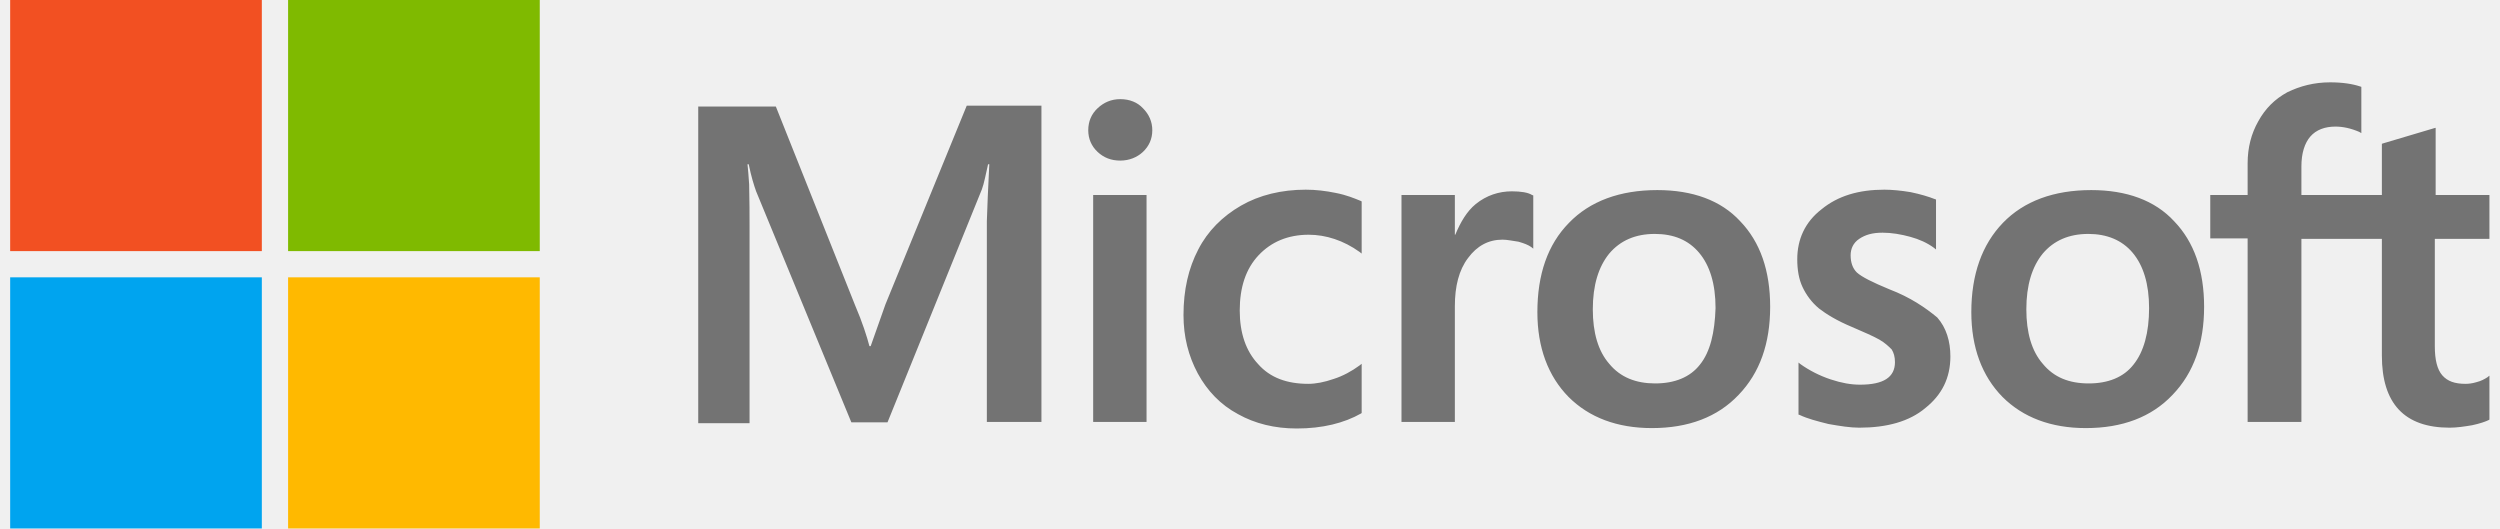
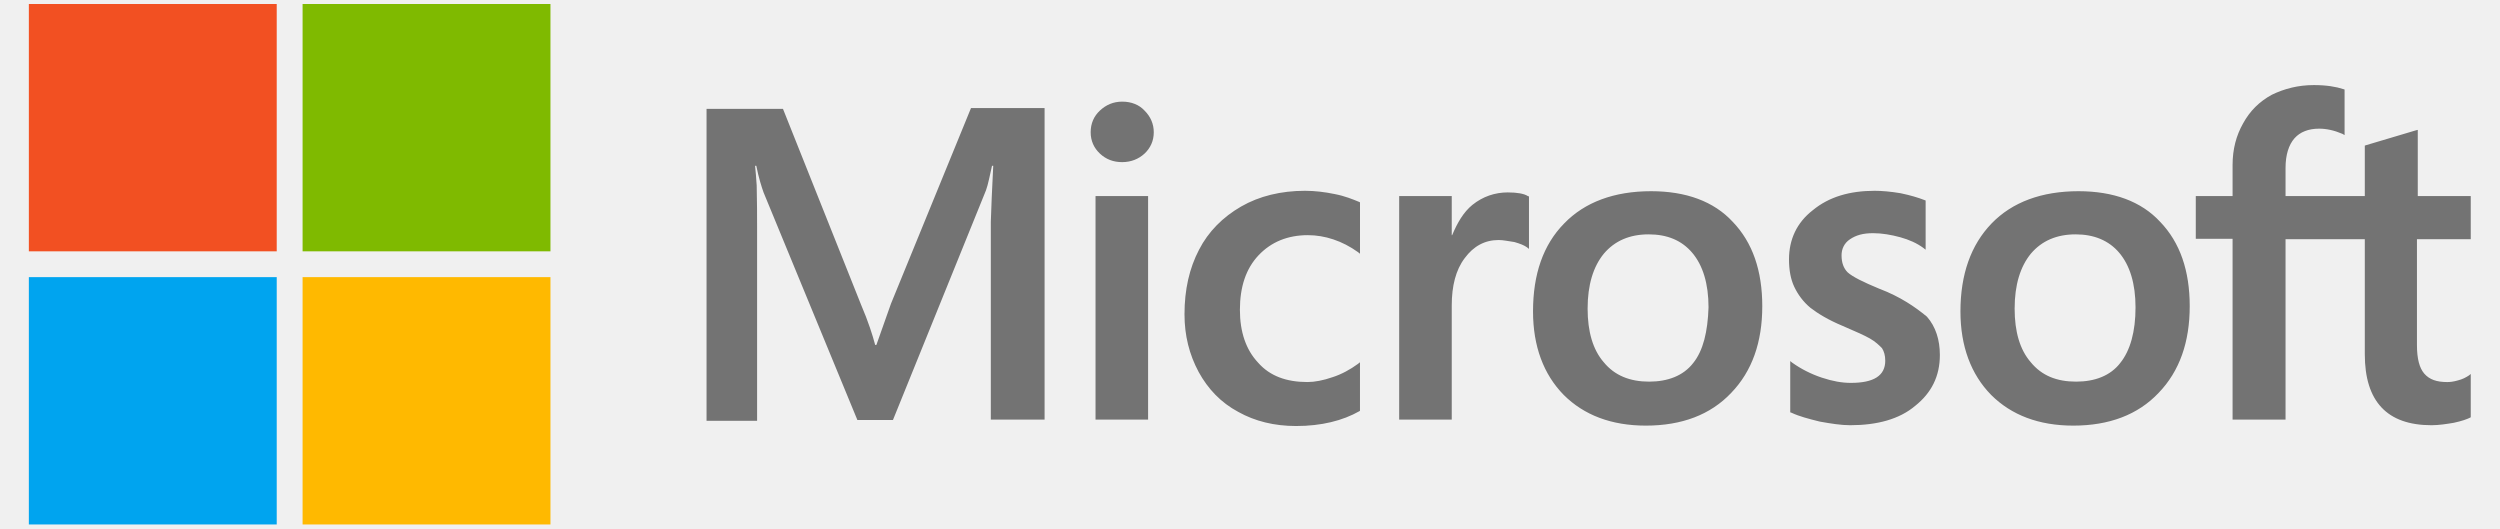
- <svg xmlns="http://www.w3.org/2000/svg" width="123" height="26" viewBox="0 0 123 26" fill="none">
-   <g clip-path="url(#clip0)">
-     <path d="M43.564 14.975L42.837 17.031H42.776C42.655 16.567 42.432 15.862 42.069 15.016L38.171 5.24H34.353V20.82H36.878V11.206C36.878 10.602 36.878 9.916 36.858 9.07C36.837 8.647 36.797 8.324 36.777 8.082H36.837C36.959 8.687 37.1 9.13 37.201 9.413L41.887 20.78H43.665L48.31 9.312C48.411 9.05 48.512 8.526 48.613 8.082H48.674C48.613 9.231 48.573 10.259 48.553 10.884V20.76H51.239V5.2H47.563L43.564 14.975ZM53.784 9.594H56.41V20.76H53.784V9.594ZM55.117 4.878C54.673 4.878 54.309 5.039 54.006 5.321C53.703 5.603 53.542 5.966 53.542 6.409C53.542 6.833 53.703 7.195 54.006 7.478C54.309 7.76 54.673 7.901 55.117 7.901C55.562 7.901 55.945 7.74 56.228 7.478C56.531 7.195 56.693 6.833 56.693 6.409C56.693 5.986 56.531 5.623 56.228 5.321C55.966 5.039 55.582 4.878 55.117 4.878ZM65.722 9.493C65.237 9.392 64.732 9.332 64.247 9.332C63.055 9.332 61.965 9.594 61.056 10.118C60.147 10.642 59.42 11.367 58.955 12.274C58.47 13.202 58.228 14.27 58.228 15.499C58.228 16.567 58.47 17.515 58.935 18.381C59.399 19.228 60.046 19.913 60.914 20.377C61.742 20.84 62.712 21.082 63.803 21.082C65.055 21.082 66.126 20.82 66.974 20.337L66.994 20.316V17.898L66.893 17.978C66.509 18.261 66.065 18.502 65.621 18.643C65.156 18.805 64.732 18.885 64.368 18.885C63.318 18.885 62.49 18.583 61.904 17.918C61.298 17.273 60.995 16.386 60.995 15.278C60.995 14.129 61.298 13.222 61.924 12.557C62.55 11.892 63.379 11.549 64.388 11.549C65.237 11.549 66.105 11.831 66.893 12.396L66.994 12.476V9.916L66.974 9.896C66.63 9.755 66.247 9.594 65.722 9.493ZM74.387 9.413C73.74 9.413 73.135 9.614 72.609 10.037C72.165 10.4 71.862 10.924 71.599 11.549H71.579V9.594H68.953V20.76H71.579V15.056C71.579 14.088 71.781 13.282 72.225 12.698C72.67 12.093 73.236 11.791 73.922 11.791C74.165 11.791 74.407 11.851 74.71 11.892C74.993 11.972 75.195 12.053 75.336 12.154L75.437 12.234V9.614L75.376 9.594C75.195 9.473 74.831 9.413 74.387 9.413ZM81.537 9.352C79.699 9.352 78.225 9.896 77.194 10.964C76.144 12.033 75.639 13.504 75.639 15.358C75.639 17.092 76.164 18.502 77.174 19.53C78.184 20.538 79.558 21.062 81.275 21.062C83.072 21.062 84.506 20.518 85.537 19.43C86.587 18.341 87.092 16.89 87.092 15.096C87.092 13.323 86.607 11.912 85.617 10.884C84.668 9.856 83.274 9.352 81.537 9.352ZM83.638 17.938C83.153 18.563 82.385 18.865 81.436 18.865C80.487 18.865 79.719 18.563 79.174 17.898C78.629 17.273 78.366 16.366 78.366 15.217C78.366 14.028 78.649 13.121 79.174 12.476C79.719 11.831 80.467 11.509 81.416 11.509C82.345 11.509 83.072 11.811 83.597 12.436C84.123 13.061 84.405 13.967 84.405 15.157C84.365 16.366 84.143 17.313 83.638 17.938ZM92.949 14.23C92.121 13.887 91.596 13.625 91.354 13.403C91.152 13.202 91.051 12.919 91.051 12.557C91.051 12.254 91.172 11.952 91.475 11.751C91.778 11.549 92.121 11.448 92.626 11.448C93.071 11.448 93.535 11.529 93.98 11.65C94.424 11.771 94.828 11.952 95.151 12.194L95.252 12.274V9.816L95.191 9.795C94.888 9.675 94.484 9.554 94 9.453C93.515 9.372 93.071 9.332 92.707 9.332C91.455 9.332 90.424 9.634 89.617 10.299C88.809 10.924 88.425 11.771 88.425 12.758C88.425 13.282 88.506 13.746 88.688 14.129C88.869 14.512 89.132 14.874 89.495 15.177C89.859 15.459 90.384 15.781 91.111 16.084C91.717 16.346 92.182 16.547 92.465 16.709C92.747 16.87 92.929 17.051 93.071 17.192C93.172 17.354 93.232 17.555 93.232 17.817C93.232 18.563 92.667 18.926 91.515 18.926C91.071 18.926 90.606 18.845 90.061 18.664C89.516 18.482 89.011 18.22 88.587 17.918L88.486 17.837V20.397L88.546 20.417C88.93 20.599 89.394 20.72 89.96 20.861C90.525 20.961 91.031 21.042 91.475 21.042C92.828 21.042 93.939 20.74 94.727 20.075C95.535 19.43 95.959 18.603 95.959 17.535C95.959 16.789 95.757 16.124 95.313 15.62C94.727 15.136 94 14.633 92.949 14.23ZM102.887 9.352C101.049 9.352 99.575 9.896 98.544 10.964C97.514 12.033 96.989 13.504 96.989 15.358C96.989 17.092 97.514 18.502 98.524 19.53C99.534 20.538 100.908 21.062 102.625 21.062C104.422 21.062 105.856 20.518 106.886 19.43C107.937 18.341 108.442 16.89 108.442 15.096C108.442 13.323 107.957 11.912 106.967 10.884C106.018 9.856 104.624 9.352 102.887 9.352ZM104.968 17.938C104.483 18.563 103.715 18.865 102.766 18.865C101.796 18.865 101.049 18.563 100.504 17.898C99.958 17.273 99.696 16.366 99.696 15.217C99.696 14.028 99.978 13.121 100.504 12.476C101.049 11.831 101.796 11.509 102.746 11.509C103.655 11.509 104.402 11.811 104.927 12.436C105.452 13.061 105.735 13.967 105.735 15.157C105.735 16.366 105.473 17.313 104.968 17.938ZM122.48 11.751V9.594H119.834V6.288L119.753 6.309L117.248 7.054L117.188 7.075V9.594H113.229V8.183C113.229 7.538 113.39 7.034 113.673 6.712C113.956 6.389 114.38 6.228 114.905 6.228C115.269 6.228 115.653 6.309 116.077 6.49L116.178 6.55V4.273L116.117 4.253C115.754 4.132 115.269 4.051 114.643 4.051C113.855 4.051 113.168 4.233 112.542 4.535C111.916 4.878 111.451 5.341 111.108 5.966C110.765 6.571 110.583 7.256 110.583 8.042V9.594H108.745V11.73H110.583V20.76H113.229V11.751H117.188V17.495C117.188 19.853 118.299 21.042 120.521 21.042C120.884 21.042 121.268 20.982 121.631 20.921C122.015 20.84 122.298 20.74 122.46 20.659L122.48 20.639V18.482L122.379 18.563C122.217 18.664 122.076 18.744 121.833 18.805C121.631 18.865 121.45 18.885 121.308 18.885C120.783 18.885 120.42 18.764 120.157 18.462C119.915 18.18 119.793 17.716 119.793 17.031V11.751H122.48Z" fill="#737373" />
-     <path d="M0.5 0H12.882V12.355H0.5V0Z" fill="#F25022" />
-     <path d="M14.174 0H26.556V12.355H14.174V0Z" fill="#7FBA00" />
-     <path d="M0.5 13.645H12.882V26H0.5V13.645Z" fill="#00A4EF" />
-     <path d="M14.174 13.645H26.556V26H14.174V13.645Z" fill="#FFB900" />
+ <svg xmlns="http://www.w3.org/2000/svg" width="123" height="26" viewBox="0 0 123 26" fill="none" version="1.1" id="svg5">
+   <g clip-path="url(#clip0)" id="g5" transform="matrix(0.9849232,0,0,0.9849232,0.9270707,0.1959981)">
+     <path d="m 43.564,14.975 -0.727,2.056 h -0.061 c -0.121,-0.464 -0.343,-1.169 -0.707,-2.015 L 38.171,5.24 H 34.353 V 20.82 h 2.525 v -9.614 c 0,-0.605 0,-1.29 -0.02,-2.136 C 36.837,8.647 36.797,8.324 36.777,8.082 h 0.061 C 36.959,8.687 37.1,9.13 37.201,9.413 L 41.887,20.78 h 1.778 L 48.31,9.312 c 0.101,-0.262 0.202,-0.786 0.303,-1.229 h 0.061 c -0.061,1.149 -0.101,2.177 -0.121,2.802 v 9.876 h 2.686 V 5.2 H 47.563 Z M 53.784,9.594 H 56.41 v 11.166 h -2.626 z m 1.333,-4.716 c -0.444,0 -0.808,0.161 -1.111,0.443 -0.303,0.282 -0.465,0.645 -0.465,1.088 0,0.423 0.162,0.786 0.465,1.068 0.303,0.282 0.667,0.423 1.111,0.423 0.444,0 0.828,-0.161 1.111,-0.423 0.303,-0.282 0.465,-0.645 0.465,-1.068 0,-0.423 -0.162,-0.786 -0.465,-1.088 C 55.966,5.039 55.582,4.878 55.117,4.878 Z m 10.604,4.615 C 65.237,9.392 64.732,9.332 64.247,9.332 c -1.192,0 -2.283,0.262 -3.191,0.786 -0.909,0.524 -1.636,1.25 -2.101,2.157 -0.485,0.927 -0.727,1.995 -0.727,3.225 0,1.068 0.242,2.015 0.707,2.882 0.465,0.847 1.111,1.532 1.98,1.995 0.828,0.464 1.798,0.705 2.888,0.705 1.252,0 2.323,-0.262 3.171,-0.746 l 0.02,-0.02 v -2.419 l -0.101,0.081 c -0.384,0.282 -0.828,0.524 -1.272,0.665 -0.465,0.161 -0.889,0.242 -1.252,0.242 -1.05,0 -1.879,-0.302 -2.464,-0.968 -0.606,-0.645 -0.909,-1.532 -0.909,-2.64 0,-1.149 0.303,-2.056 0.929,-2.721 0.626,-0.665 1.454,-1.008 2.464,-1.008 0.848,0 1.717,0.282 2.505,0.847 l 0.101,0.081 V 9.916 L 66.974,9.896 C 66.63,9.755 66.247,9.594 65.722,9.493 Z m 8.665,-0.081 c -0.646,0 -1.252,0.202 -1.778,0.625 -0.444,0.363 -0.747,0.887 -1.01,1.512 h -0.02 v -1.955 h -2.626 v 11.166 h 2.626 v -5.704 c 0,-0.967 0.202,-1.774 0.646,-2.358 0.444,-0.605 1.01,-0.907 1.697,-0.907 0.242,0 0.485,0.06 0.788,0.101 0.283,0.081 0.485,0.161 0.626,0.262 l 0.101,0.081 V 9.614 L 75.376,9.594 C 75.195,9.473 74.831,9.413 74.387,9.413 Z m 7.15,-0.06 c -1.838,0 -3.313,0.544 -4.343,1.612 -1.05,1.068 -1.555,2.54 -1.555,4.394 0,1.733 0.525,3.144 1.535,4.172 1.01,1.008 2.384,1.532 4.1,1.532 1.798,0 3.232,-0.544 4.262,-1.633 1.05,-1.088 1.555,-2.54 1.555,-4.333 0,-1.774 -0.485,-3.184 -1.474,-4.212 C 84.668,9.856 83.274,9.352 81.537,9.352 Z m 2.101,8.586 c -0.485,0.625 -1.252,0.927 -2.202,0.927 -0.949,0 -1.717,-0.302 -2.262,-0.967 -0.545,-0.625 -0.808,-1.532 -0.808,-2.681 0,-1.189 0.283,-2.096 0.808,-2.741 0.545,-0.645 1.293,-0.968 2.242,-0.968 0.929,0 1.656,0.302 2.182,0.927 0.525,0.625 0.808,1.532 0.808,2.721 -0.04,1.209 -0.263,2.157 -0.767,2.781 z m 9.312,-3.708 c -0.828,-0.343 -1.353,-0.605 -1.596,-0.826 -0.202,-0.202 -0.303,-0.484 -0.303,-0.847 0,-0.302 0.121,-0.605 0.424,-0.806 0.303,-0.202 0.646,-0.302 1.151,-0.302 0.444,0 0.909,0.081 1.353,0.202 0.444,0.121 0.848,0.302 1.171,0.544 l 0.101,0.081 V 9.816 L 95.191,9.795 C 94.888,9.675 94.484,9.554 94,9.453 93.515,9.372 93.071,9.332 92.707,9.332 c -1.252,0 -2.283,0.302 -3.09,0.967 -0.808,0.625 -1.192,1.471 -1.192,2.459 0,0.524 0.081,0.988 0.263,1.371 0.182,0.383 0.444,0.746 0.808,1.048 0.364,0.282 0.889,0.605 1.616,0.907 0.606,0.262 1.071,0.464 1.353,0.625 0.283,0.161 0.465,0.343 0.606,0.484 0.101,0.161 0.162,0.363 0.162,0.625 0,0.746 -0.566,1.109 -1.717,1.109 -0.444,0 -0.909,-0.081 -1.454,-0.262 -0.545,-0.181 -1.05,-0.443 -1.474,-0.746 l -0.101,-0.081 v 2.56 l 0.061,0.02 c 0.384,0.181 0.848,0.302 1.414,0.443 0.566,0.101 1.071,0.181 1.515,0.181 1.353,0 2.464,-0.302 3.252,-0.968 0.808,-0.645 1.232,-1.471 1.232,-2.539 0,-0.746 -0.202,-1.411 -0.646,-1.915 -0.586,-0.484 -1.313,-0.988 -2.363,-1.391 z m 9.938,-4.878 c -1.838,0 -3.312,0.544 -4.343,1.612 -1.03,1.068 -1.555,2.54 -1.555,4.394 0,1.733 0.525,3.144 1.535,4.172 1.01,1.008 2.384,1.532 4.101,1.532 1.797,0 3.231,-0.544 4.261,-1.633 1.051,-1.088 1.556,-2.54 1.556,-4.333 0,-1.774 -0.485,-3.184 -1.475,-4.212 -0.949,-1.028 -2.343,-1.532 -4.08,-1.532 z m 2.081,8.586 c -0.485,0.625 -1.253,0.927 -2.202,0.927 -0.97,0 -1.717,-0.302 -2.262,-0.967 -0.546,-0.625 -0.808,-1.532 -0.808,-2.681 0,-1.189 0.283,-2.096 0.808,-2.741 0.545,-0.645 1.292,-0.968 2.242,-0.968 0.909,0 1.656,0.302 2.181,0.927 0.525,0.625 0.808,1.532 0.808,2.721 0,1.209 -0.262,2.157 -0.767,2.781 z M 122.48,11.751 V 9.594 h -2.646 V 6.288 l -0.081,0.02 -2.505,0.746 -0.06,0.02 V 9.594 h -3.959 V 8.183 c 0,-0.645 0.161,-1.149 0.444,-1.471 0.283,-0.322 0.707,-0.484 1.232,-0.484 0.364,0 0.748,0.081 1.172,0.262 l 0.101,0.06 V 4.273 l -0.061,-0.02 c -0.363,-0.121 -0.848,-0.202 -1.474,-0.202 -0.788,0 -1.475,0.181 -2.101,0.484 -0.626,0.343 -1.091,0.806 -1.434,1.431 -0.343,0.605 -0.525,1.29 -0.525,2.076 V 9.594 h -1.838 v 2.136 h 1.838 v 9.03 h 2.646 v -9.009 h 3.959 v 5.744 c 0,2.358 1.111,3.547 3.333,3.547 0.363,0 0.747,-0.06 1.11,-0.121 0.384,-0.081 0.667,-0.181 0.829,-0.262 l 0.02,-0.02 v -2.157 l -0.101,0.081 c -0.162,0.101 -0.303,0.181 -0.546,0.242 -0.202,0.06 -0.383,0.081 -0.525,0.081 -0.525,0 -0.888,-0.121 -1.151,-0.423 -0.242,-0.282 -0.364,-0.746 -0.364,-1.431 v -5.281 z" fill="#737373" id="path1" />
+     <path d="M 0.5,0 H 12.882 V 12.355 H 0.5 Z" fill="#f25022" id="path2" />
+     <path d="M 14.174,0 H 26.556 V 12.355 H 14.174 Z" fill="#7fba00" id="path3" />
+     <path d="M 0.5,13.645 H 12.882 V 26 H 0.5 Z" fill="#00a4ef" id="path4" />
+     <path d="M 14.174,13.645 H 26.556 V 26 H 14.174 Z" fill="#ffb900" id="path5" />
  </g>
-   <defs>
+   <defs id="defs5">
    <clipPath id="clip0">
-       <rect width="123" height="26" fill="white" />
+       <rect width="123" height="26" fill="white" id="rect5" />
    </clipPath>
  </defs>
</svg>
